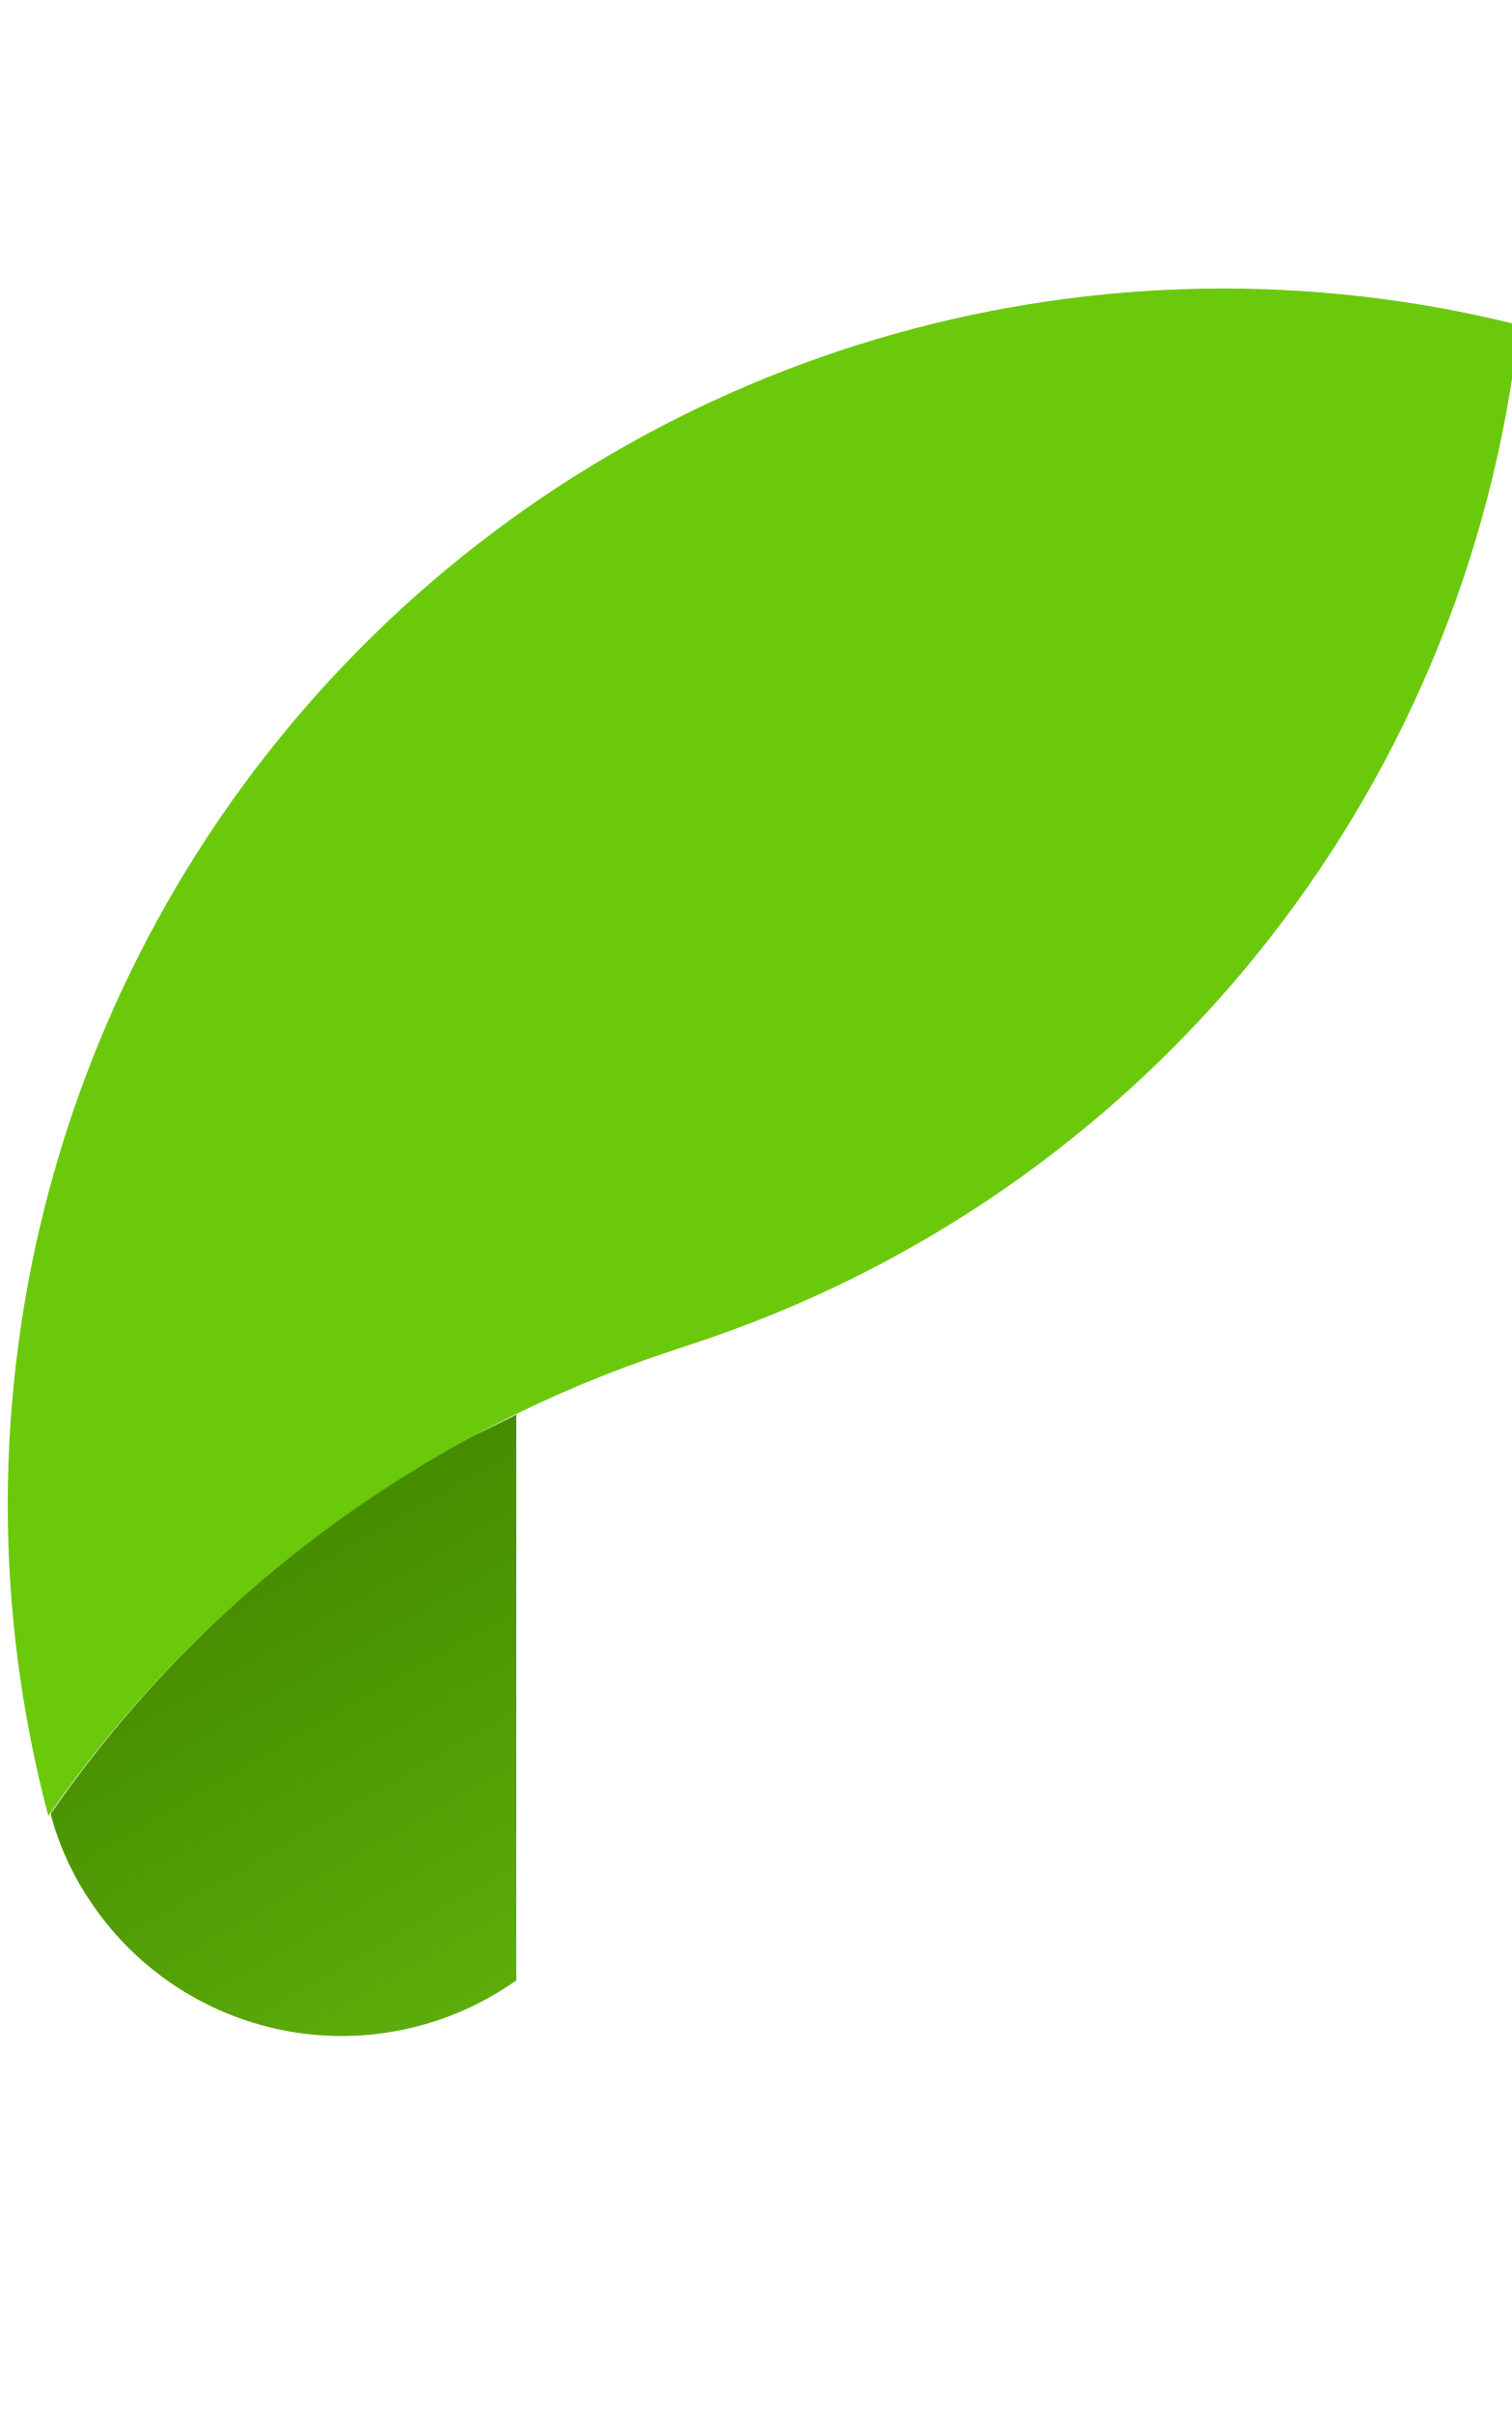
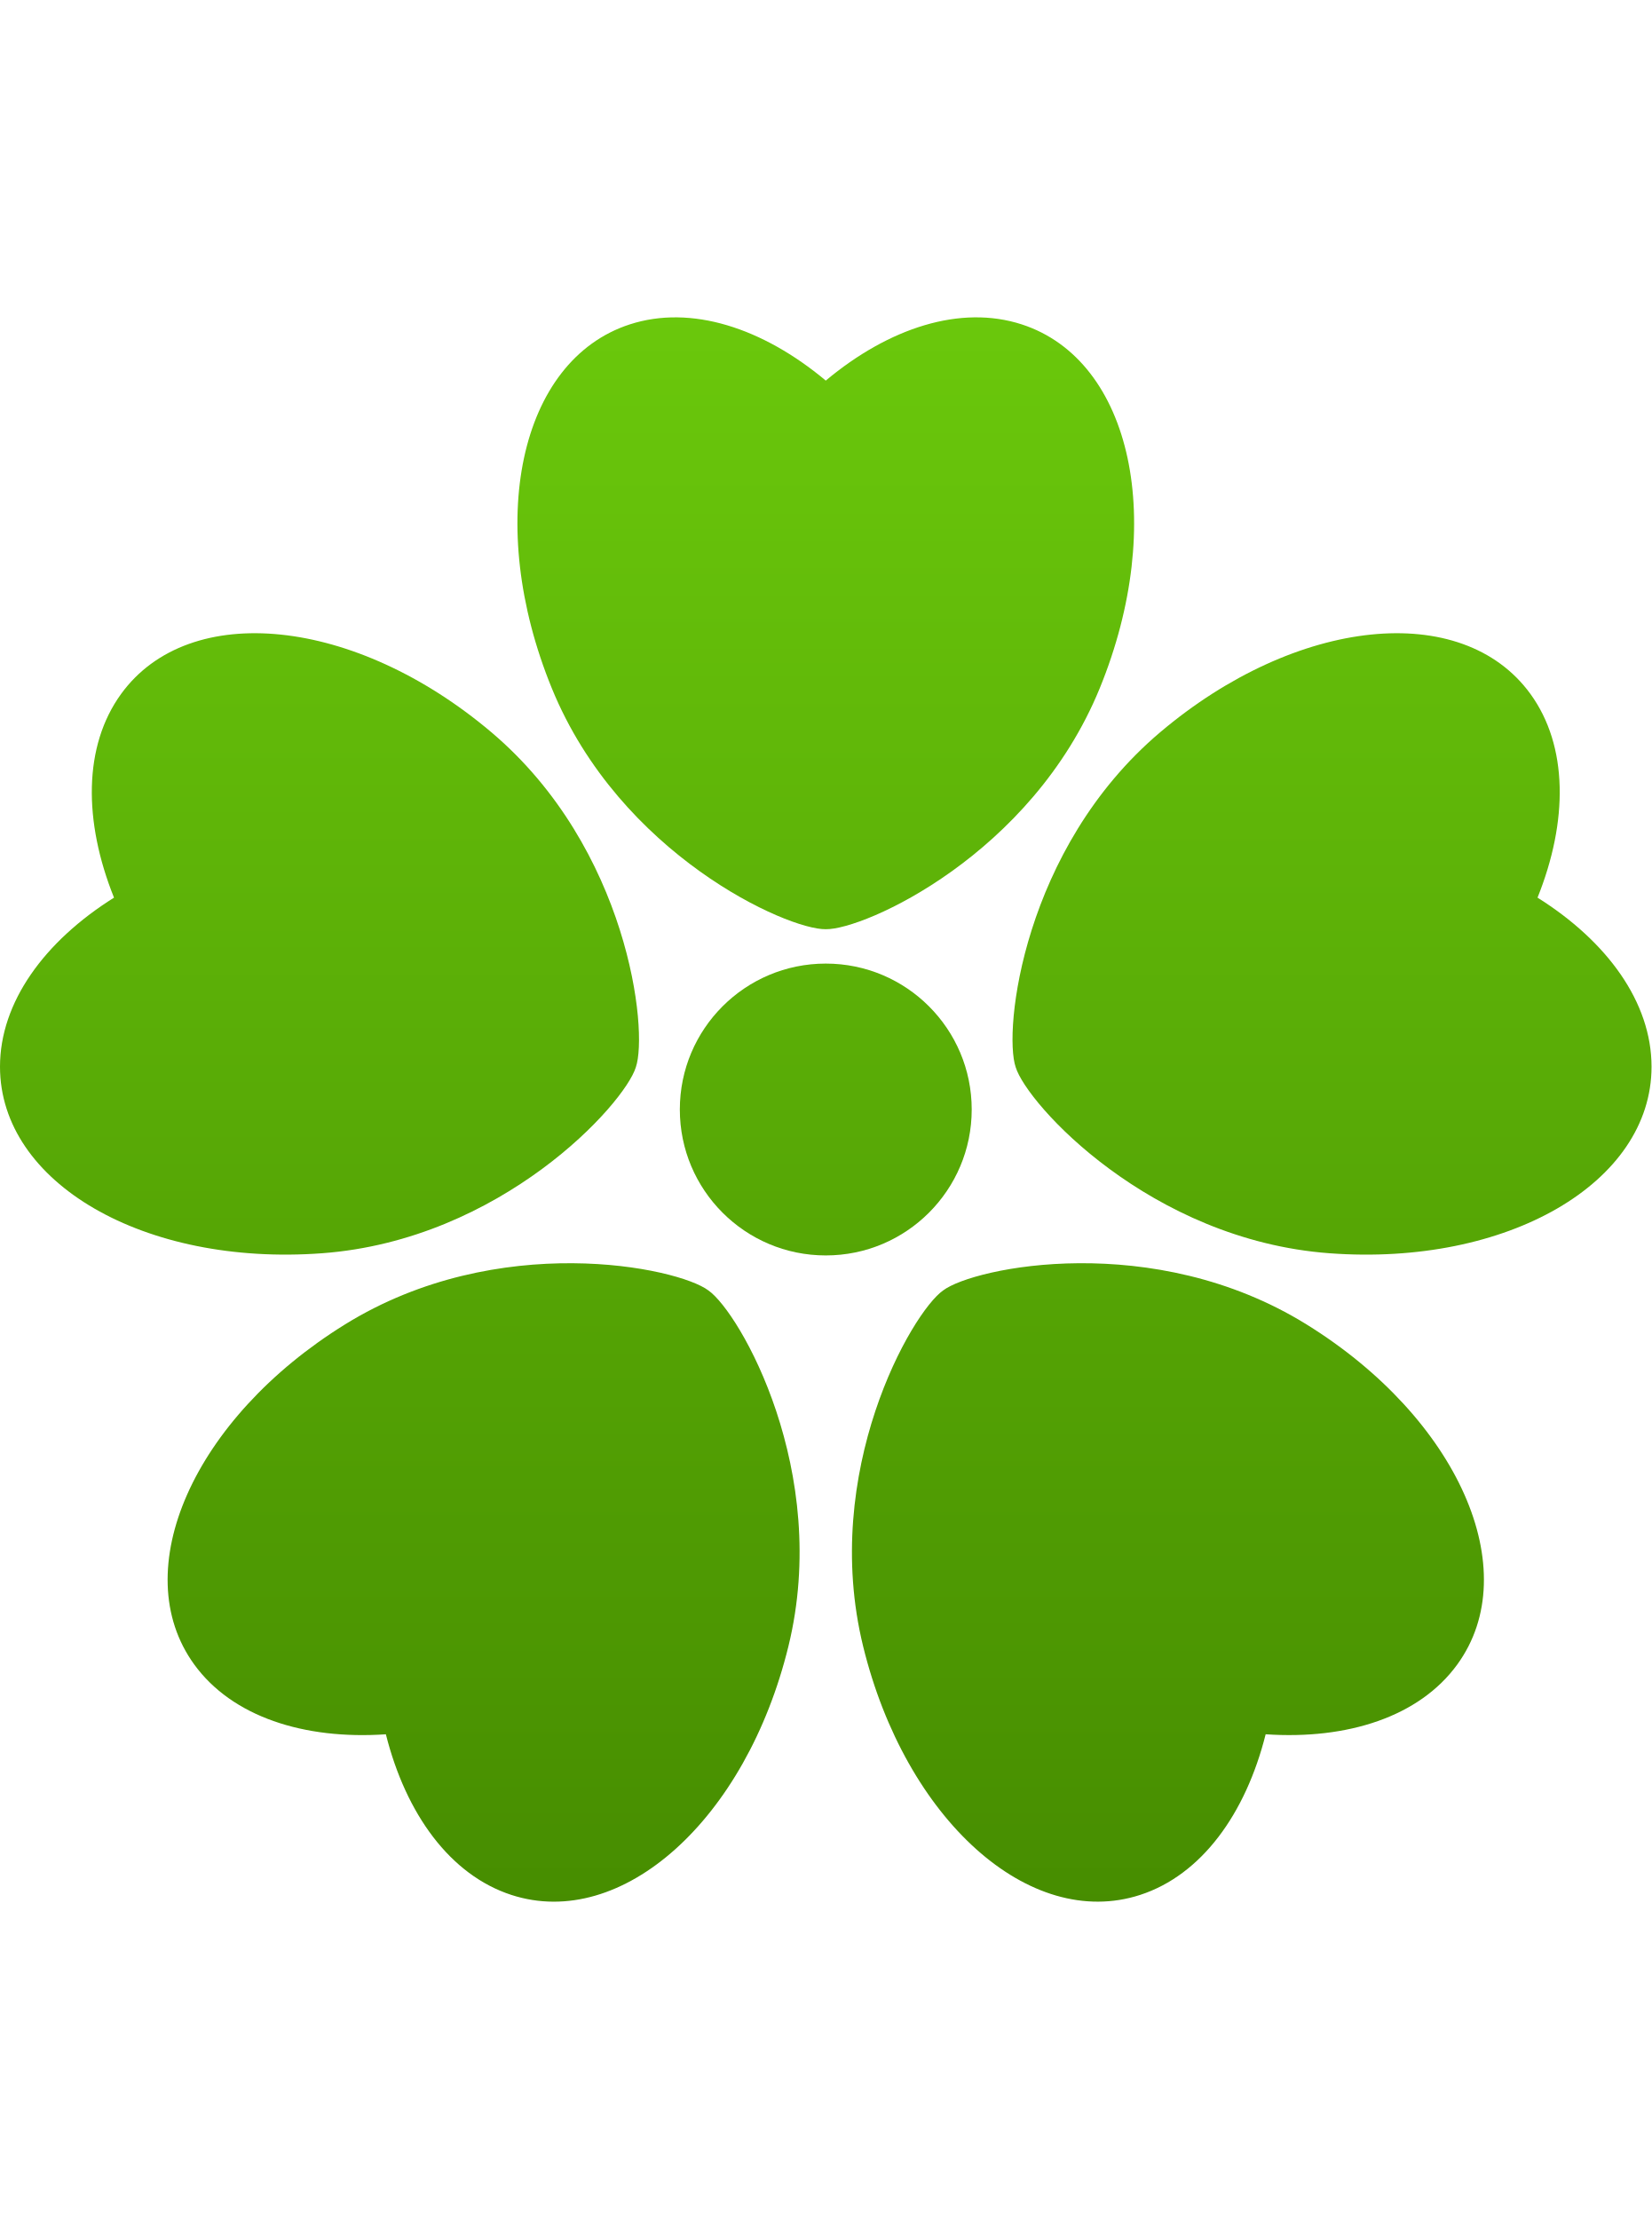
- <svg xmlns="http://www.w3.org/2000/svg" viewBox="0 0 54.255 86.592" version="1.1" id="svg12" width="54.255" height="86.592">
-   <defs id="defs2">
-     <style id="style1">.a{fill:url(#a);}.b{fill:#0cc988;}.c{fill:#361280;}</style>
-     <linearGradient id="a" x1="17.572" y1="7039.782" x2="8.696" y2="7024.409" gradientTransform="translate(0.2504027,-6968.246)" gradientUnits="userSpaceOnUse">
-       <stop offset="0" stop-color="#0aad75" id="stop1" style="stop-color:#5cad0a;stop-opacity:1;" />
-       <stop offset="1" stop-color="#008c5c" id="stop2" style="stop-color:#468c00;stop-opacity:1;" />
+ <svg xmlns="http://www.w3.org/2000/svg" xmlns:xlink="http://www.w3.org/1999/xlink" fill="#000000" version="1.1" id="Capa_1" width="64" height="86" viewBox="0 0 31.686 42.578" xml:space="preserve">
+   <defs id="defs6">
+     <linearGradient id="linearGradient5">
+       <stop style="stop-color:#468c00;stop-opacity:1;" offset="0" id="stop5" />
+       <stop style="stop-color:#6bc90c;stop-opacity:1;" offset="1" id="stop4" />
    </linearGradient>
+     <linearGradient id="linearGradient18">
+       <stop style="stop-color:#8c0089;stop-opacity:1;" offset="0.371" id="stop17" />
+       <stop style="stop-color:#c90caf;stop-opacity:1;" offset="1" id="stop18" />
+     </linearGradient>
+     <linearGradient xlink:href="#linearGradient18" id="linearGradient14" gradientUnits="userSpaceOnUse" x1="198.04" y1="396.08" x2="198.04" y2="0" />
+     <linearGradient xlink:href="#linearGradient5" id="linearGradient4" gradientUnits="userSpaceOnUse" x1="198.04" y1="396.08" x2="198.04" y2="0" />
+     <linearGradient xlink:href="#linearGradient5" id="linearGradient1" gradientUnits="userSpaceOnUse" x1="198.04" y1="396.08" x2="198.04" y2="0" />
+     <linearGradient xlink:href="#linearGradient5" id="linearGradient2" gradientUnits="userSpaceOnUse" x1="198.04" y1="396.08" x2="198.04" y2="0" />
+     <linearGradient xlink:href="#linearGradient5" id="linearGradient3" gradientUnits="userSpaceOnUse" x1="198.04" y1="396.08" x2="198.04" y2="0" />
+     <linearGradient xlink:href="#linearGradient5" id="linearGradient6" gradientUnits="userSpaceOnUse" x1="198.04" y1="396.08" x2="198.04" y2="0" />
+     <linearGradient xlink:href="#linearGradient5" id="linearGradient7" gradientUnits="userSpaceOnUse" x1="198.04" y1="396.08" x2="198.04" y2="0" />
+     <linearGradient xlink:href="#linearGradient5" id="linearGradient8" gradientUnits="userSpaceOnUse" x1="198.04" y1="396.08" x2="198.04" y2="0" />
  </defs>
-   <path class="a" d="m 18.534,50.766 v 20.3 a 10.838,10.838 0 0 1 -15.2,-2.7 10.362,10.362 0 0 1 -1.5,-3.2 v 0 -0.1 a 44.414,44.414 0 0 1 14.4,-13.2 c 0.7,-0.3 1.5,-0.7 2.3,-1.1 z" id="path2" style="fill:url(#a)" />
-   <path class="b" d="m 54.534,11.666 a 43.5,43.5 0 0 1 -29.8,36.6 v 0 l -0.6,0.2 v 0 a 43.938,43.938 0 0 0 -22.4,16.7 43.638,43.638 0 0 1 52.8,-53.5 z" id="path4" style="fill:#6bc90c;fill-opacity:1" />
+   <g id="g5" style="fill:url(#linearGradient14);fill-opacity:1;stroke-width:12.5" transform="matrix(0.0799998,0,0,0.0799998,-4.2729334e-8,5.446067)">
+     <g id="g4" style="fill:url(#linearGradient4)">
+       <path d="m 368.738,147.224 c 7.356,-18.313 7.362,-36.373 -1.709,-48.867 -16.381,-22.556 -56.126,-18.441 -88.78,9.187 -32.935,27.868 -37.662,71.655 -34.661,80.346 2.68,8.795 32.242,41.438 75.267,44.629 42.656,3.157 77.229,-16.876 77.225,-44.753 -0.005,-15.444 -10.625,-30.052 -27.342,-40.542 z" id="path1" style="fill:url(#linearGradient1);fill-opacity:1;stroke-width:12.5" />
+       <path d="m 313.314,249.568 c -36.682,-22.711 -79.787,-13.676 -87.125,-8.136 -7.535,5.267 -29.447,43.469 -19.186,85.374 10.18,41.545 39.915,68.232 66.426,59.614 14.685,-4.776 25.294,-19.39 30.106,-38.53 19.69,1.339 36.869,-4.237 45.949,-16.726 16.39,-22.549 0.198,-59.078 -36.17,-81.596 z" id="path2" style="fill:url(#linearGradient2);fill-opacity:1;stroke-width:12.5" />
+       <path d="m 169.89,241.434 c -7.338,-5.54 -50.442,-14.573 -87.124,8.136 -36.366,22.519 -52.56,59.047 -36.171,81.598 9.08,12.488 26.258,18.063 45.948,16.726 4.813,19.142 15.424,33.756 30.107,38.53 26.511,8.618 56.248,-18.069 66.425,-59.614 10.264,-41.908 -11.65,-80.111 -19.185,-85.376 z" id="path3" style="fill:url(#linearGradient3);fill-opacity:1;stroke-width:12.5" />
+       <path d="m 77.225,232.517 c 43.024,-3.188 72.586,-35.834 75.267,-44.628 3,-8.692 -1.728,-52.477 -34.662,-80.347 C 85.177,79.914 45.432,75.801 29.05,98.355 19.977,110.85 19.984,128.91 27.342,147.223 10.625,157.714 0.005,172.322 0,187.763 c -0.003,27.878 34.568,47.911 77.225,44.754 z" id="path4" style="fill:url(#linearGradient6);fill-opacity:1;stroke-width:12.5" />
+       <path d="m 198.04,154.794 c 9.192,0.168 49.374,-17.856 65.703,-57.792 C 279.928,57.409 271.556,18.338 245.044,9.729 230.357,4.96 213.184,10.547 198.04,23.206 182.896,10.549 165.722,4.962 151.036,9.729 c -26.513,8.609 -34.884,47.682 -18.698,87.273 16.326,39.935 56.51,57.96 65.702,57.792 z" id="path5" style="fill:url(#linearGradient7);fill-opacity:1;stroke-width:12.5" />
+       <circle cx="198.04" cy="198.039" r="35" id="circle5" style="fill:url(#linearGradient8);fill-opacity:1;stroke-width:12.5" />
+     </g>
+   </g>
</svg>
